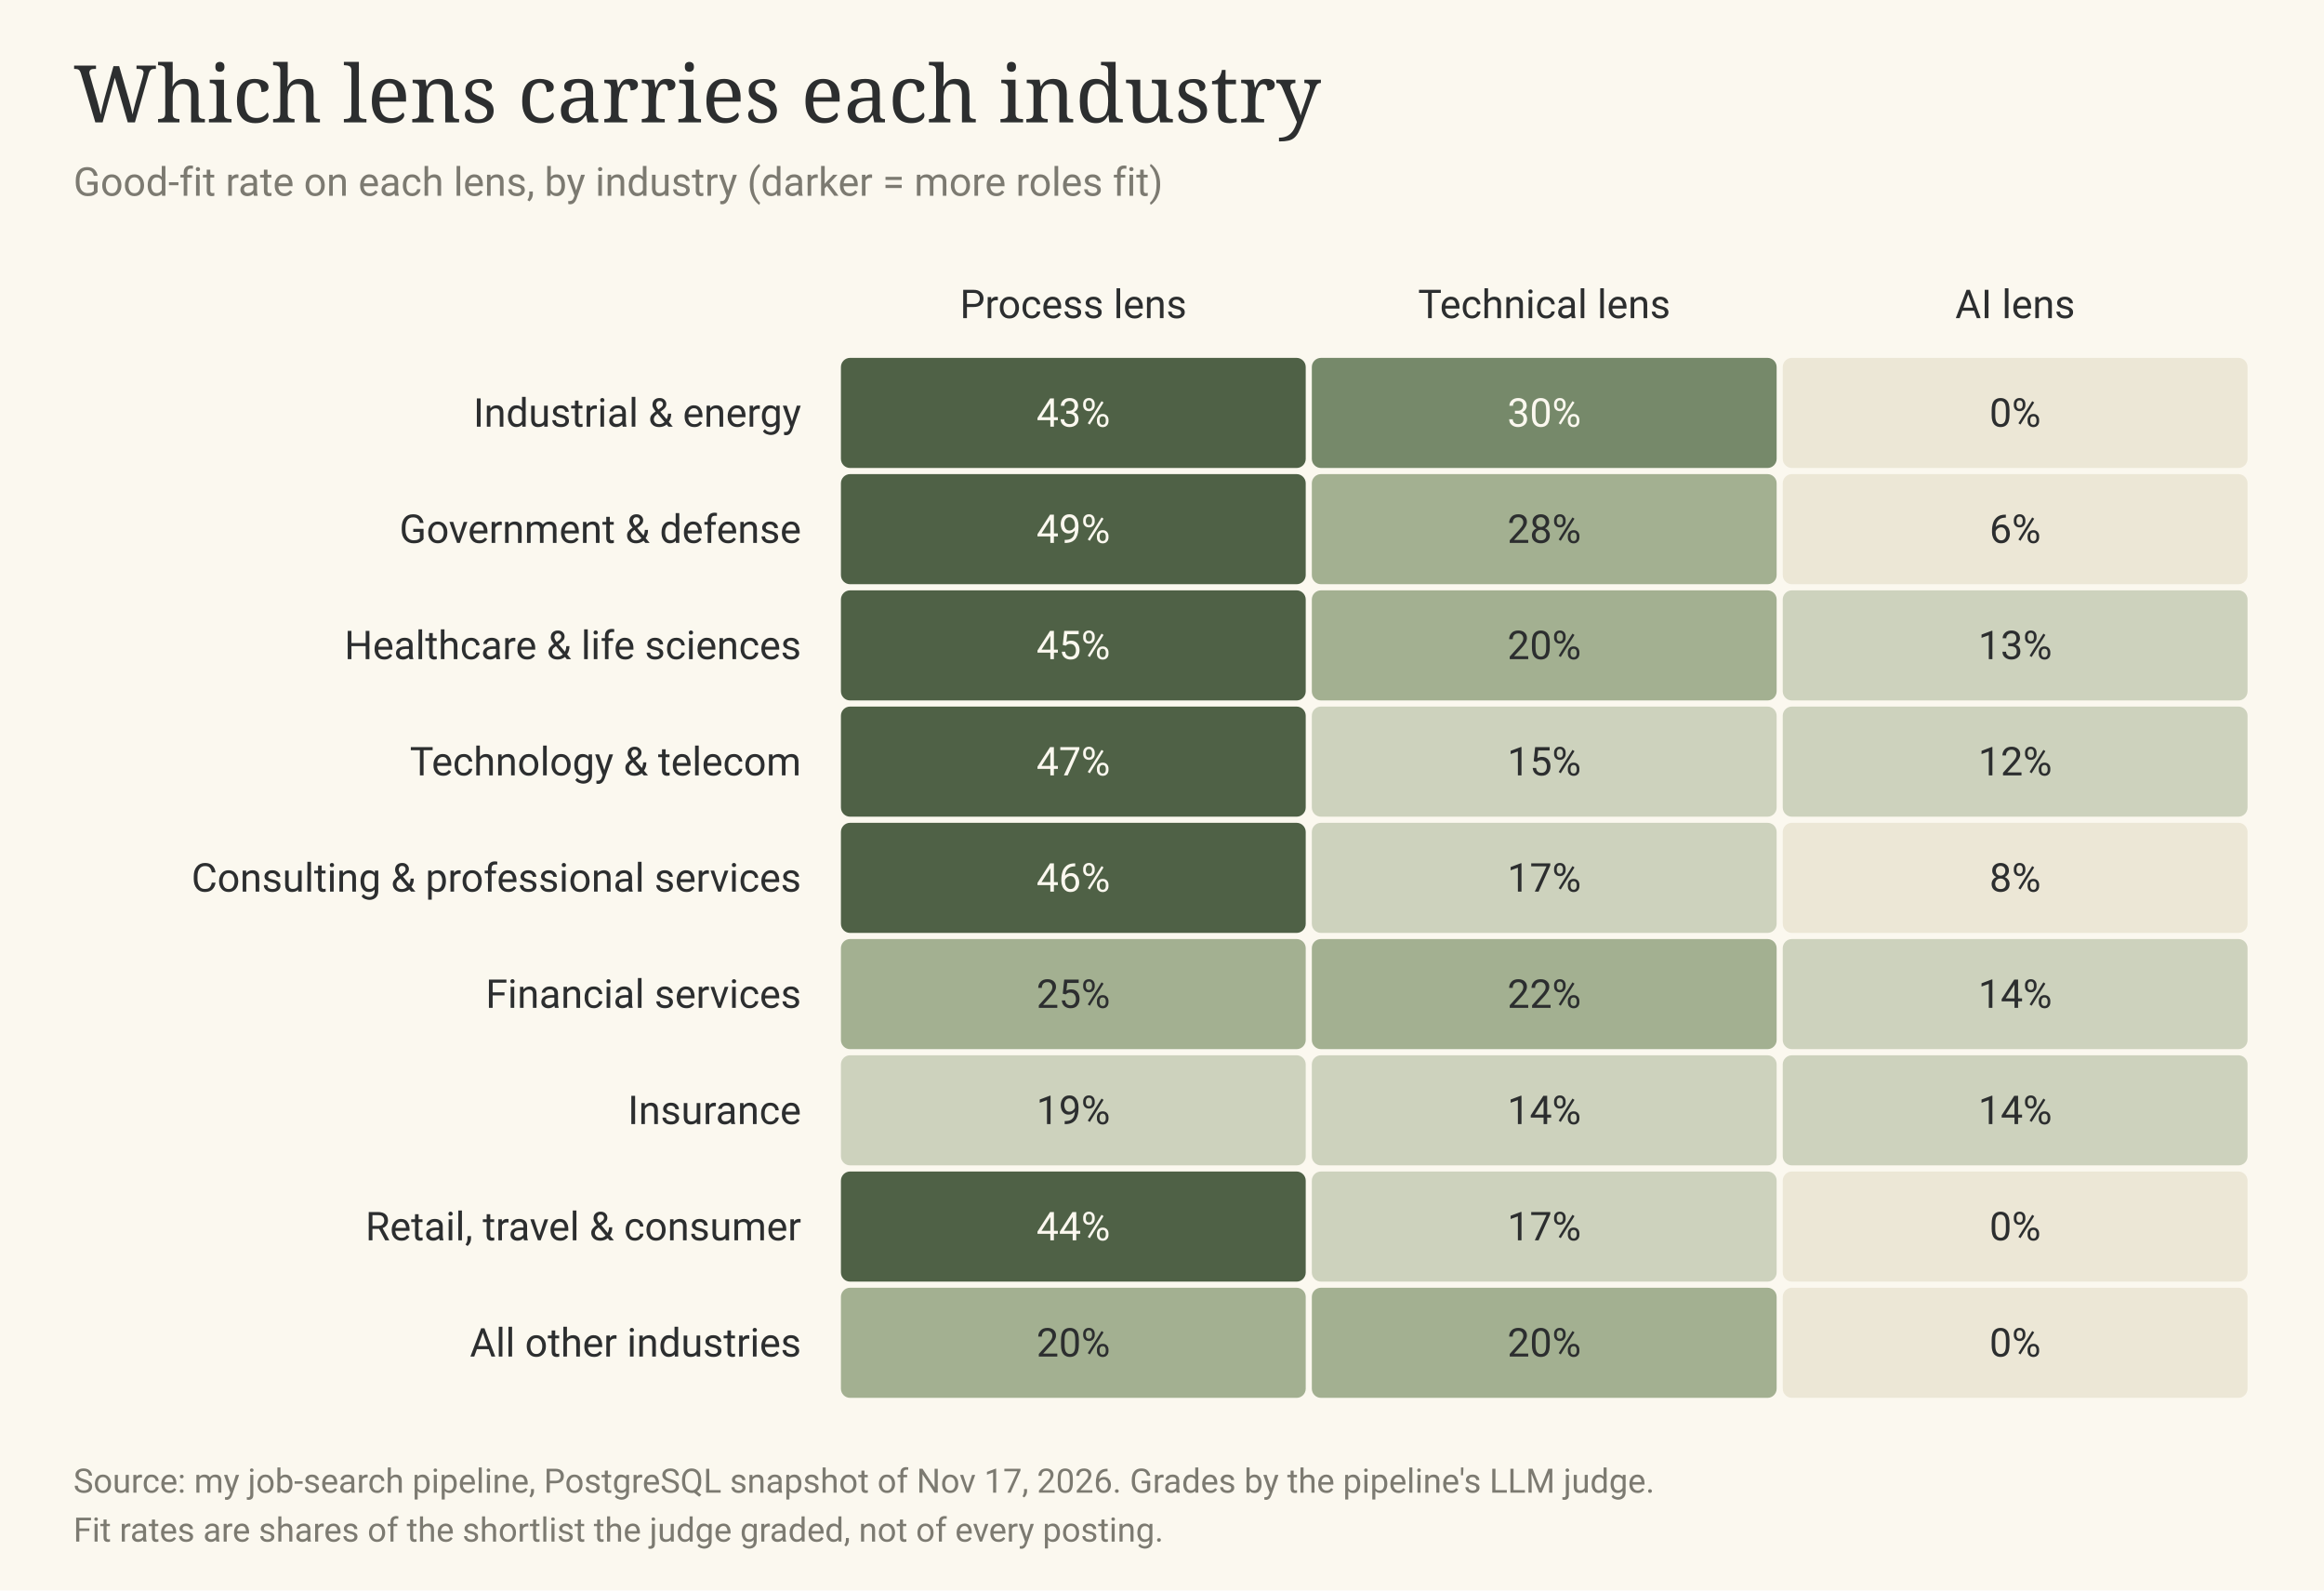
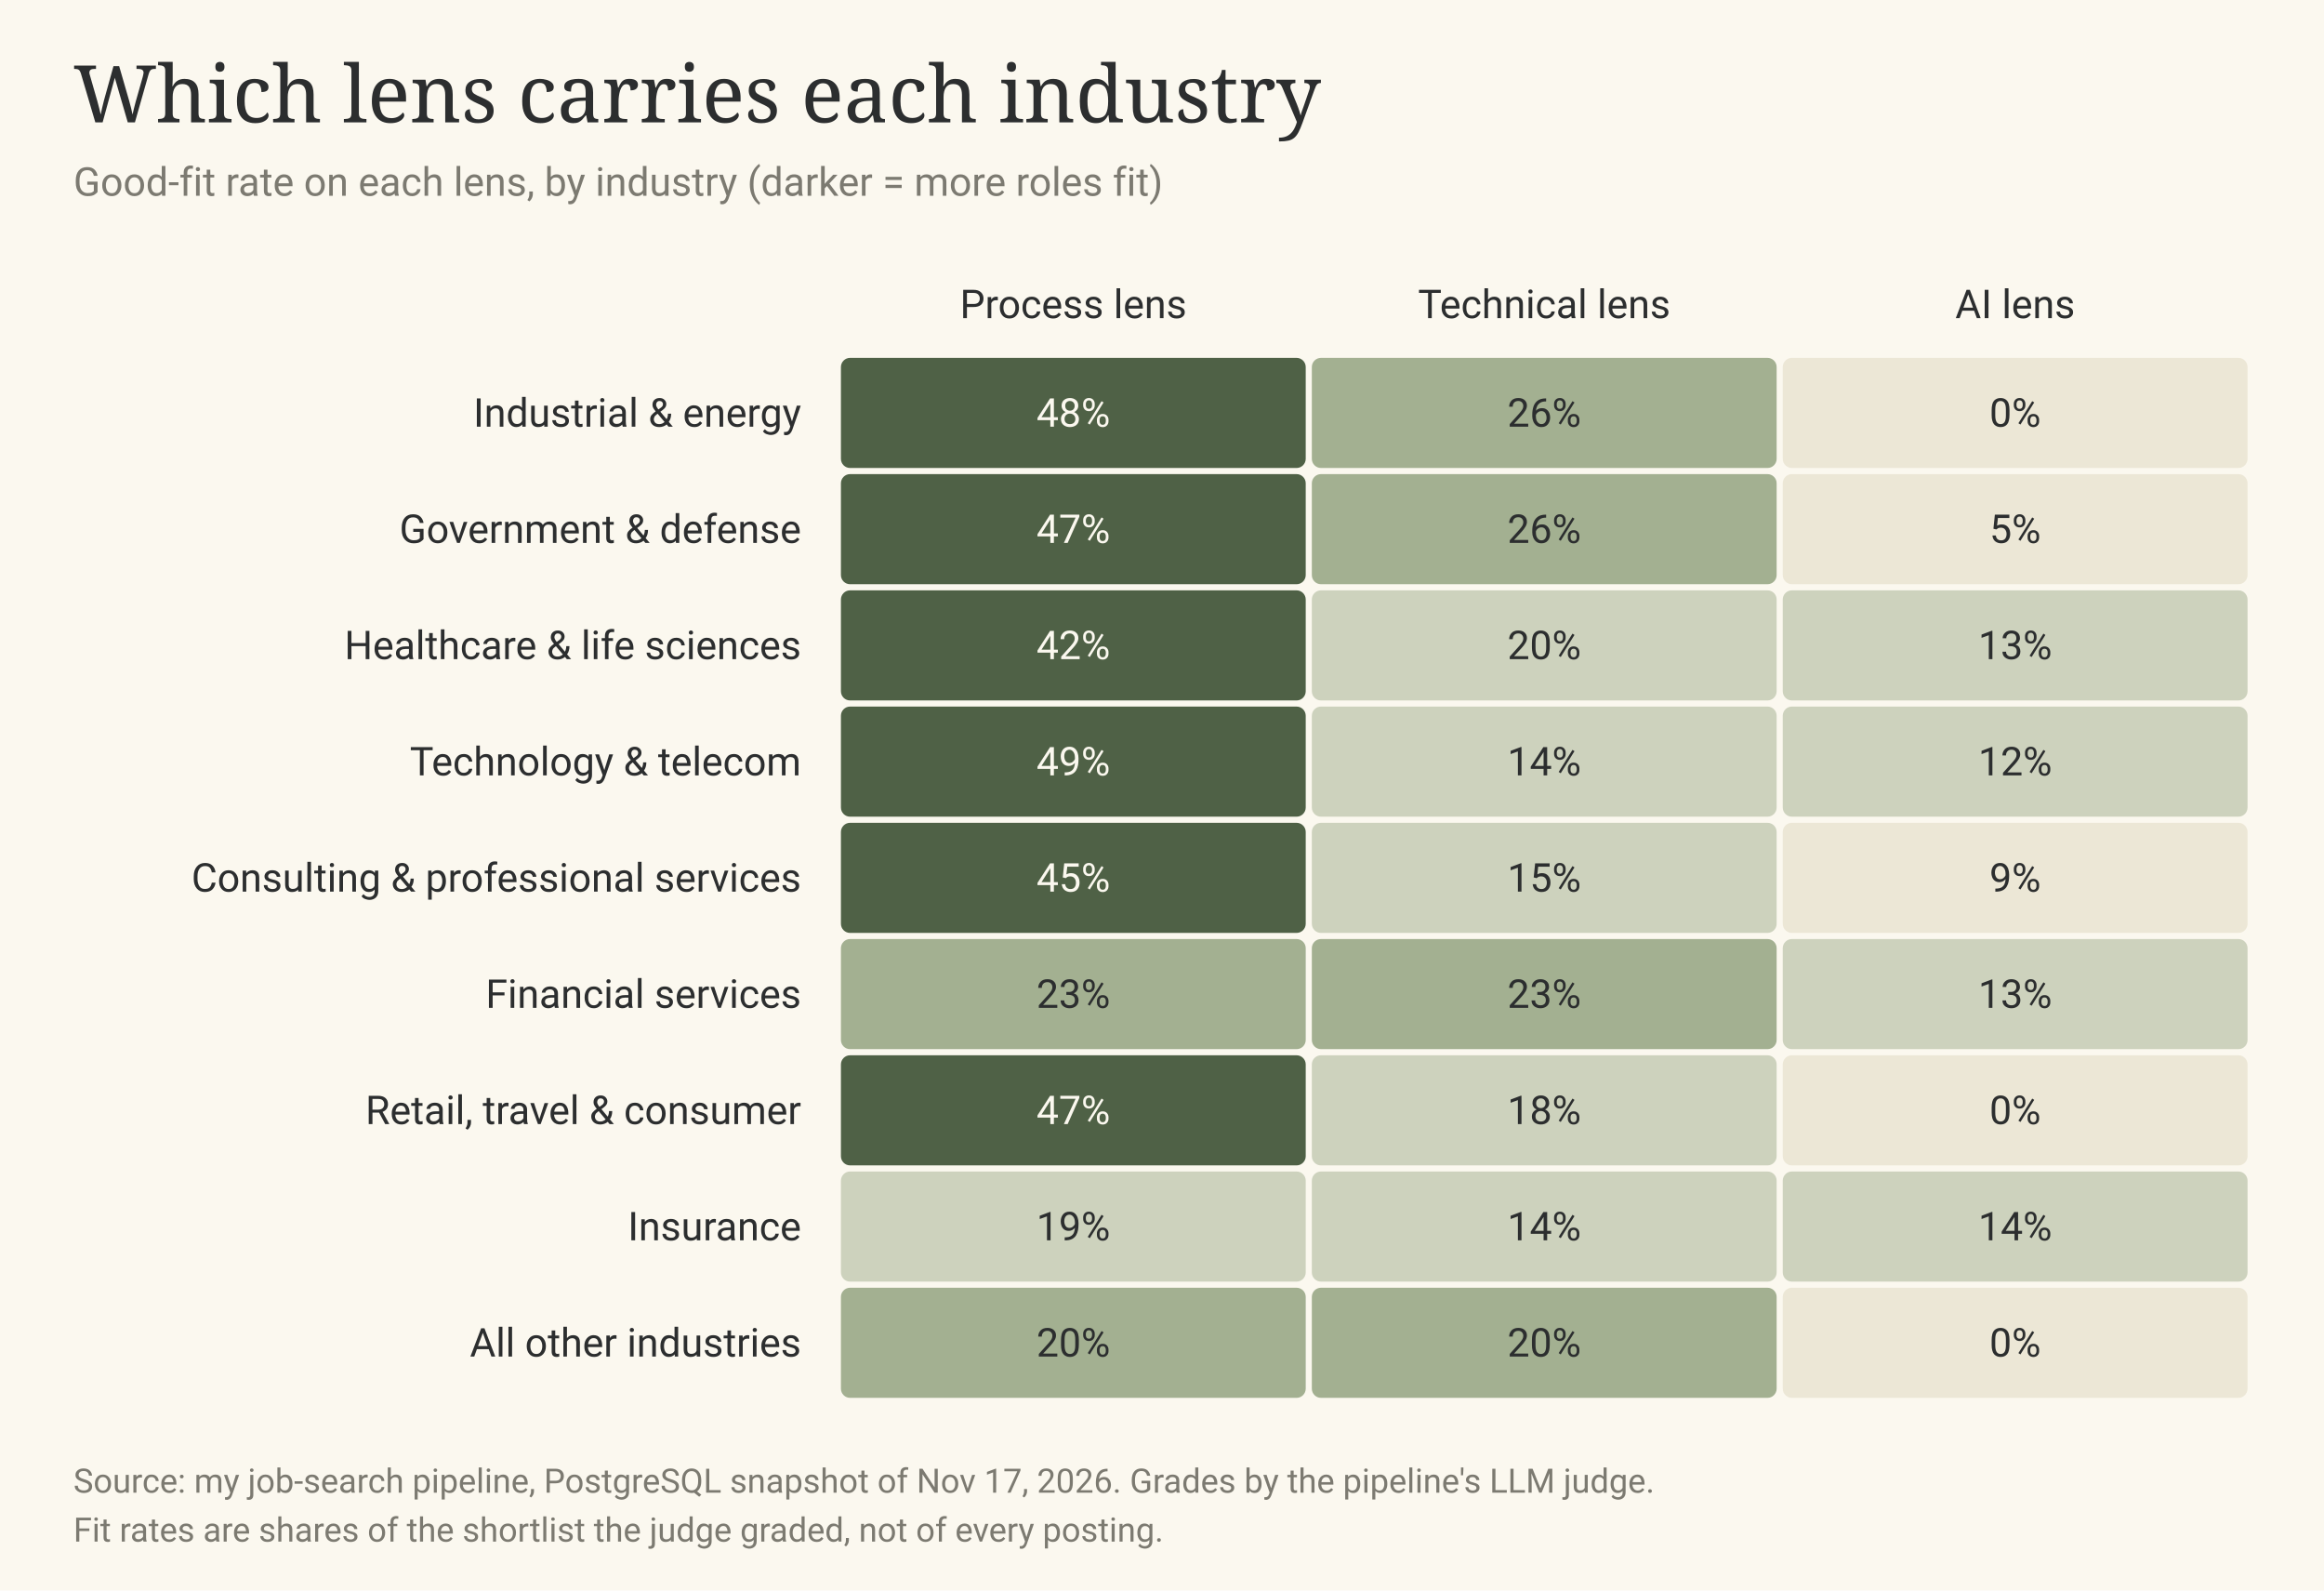
<svg xmlns="http://www.w3.org/2000/svg" viewBox="0 0 760 520" width="760" height="520" role="img" aria-labelledby="t d">
  <rect width="760" height="520" fill="#fbf8ef" />
  <text x="24" y="40" font-family="'Instrument Serif', 'Iowan Old Style', Georgia, serif" font-size="26" fill="#2c2e2f">Which lens carries each industry</text>
  <text x="24" y="64" font-family="-apple-system, BlinkMacSystemFont, 'Segoe UI', Roboto, Inter, sans-serif" font-size="13" fill="#7c7a71">Good-fit rate on each lens, by industry (darker = more roles fit)</text>
  <text x="351.0" y="104" text-anchor="middle" font-family="-apple-system, BlinkMacSystemFont, 'Segoe UI', Roboto, Inter, sans-serif" font-size="13" fill="#2c2e2f">Process lens</text>
  <text x="505.0" y="104" text-anchor="middle" font-family="-apple-system, BlinkMacSystemFont, 'Segoe UI', Roboto, Inter, sans-serif" font-size="13" fill="#2c2e2f">Technical lens</text>
  <text x="659.0" y="104" text-anchor="middle" font-family="-apple-system, BlinkMacSystemFont, 'Segoe UI', Roboto, Inter, sans-serif" font-size="13" fill="#2c2e2f">AI lens</text>
  <text x="262" y="139.5" text-anchor="end" font-family="-apple-system, BlinkMacSystemFont, 'Segoe UI', Roboto, Inter, sans-serif" font-size="13" fill="#2c2e2f">Industrial &amp; energy</text>
  <g>
    <rect x="275.0" y="117.0" width="152.0" height="36" rx="3" fill="#4f6146" />
-     <text x="351.0" y="139.5" text-anchor="middle" font-family="-apple-system, BlinkMacSystemFont, 'Segoe UI', Roboto, Inter, sans-serif" font-size="13" fill="#fbf8ef">43%</text>
+     <text x="351.0" y="139.5" text-anchor="middle" font-family="-apple-system, BlinkMacSystemFont, 'Segoe UI', Roboto, Inter, sans-serif" font-size="13" fill="#fbf8ef">48%</text>
  </g>
  <g>
-     <rect x="429.0" y="117.0" width="152.0" height="36" rx="3" fill="#76896a" />
-     <text x="505.0" y="139.5" text-anchor="middle" font-family="-apple-system, BlinkMacSystemFont, 'Segoe UI', Roboto, Inter, sans-serif" font-size="13" fill="#fbf8ef">30%</text>
+     <rect x="429.0" y="117.0" width="152.0" height="36" rx="3" fill="#a3b091" />
+     <text x="505.0" y="139.5" text-anchor="middle" font-family="-apple-system, BlinkMacSystemFont, 'Segoe UI', Roboto, Inter, sans-serif" font-size="13" fill="#2c2e2f">26%</text>
  </g>
  <g>
    <rect x="583.0" y="117.0" width="152.0" height="36" rx="3" fill="#ece7d6" />
    <text x="659.0" y="139.5" text-anchor="middle" font-family="-apple-system, BlinkMacSystemFont, 'Segoe UI', Roboto, Inter, sans-serif" font-size="13" fill="#2c2e2f">0%</text>
  </g>
  <text x="262" y="177.5" text-anchor="end" font-family="-apple-system, BlinkMacSystemFont, 'Segoe UI', Roboto, Inter, sans-serif" font-size="13" fill="#2c2e2f">Government &amp; defense</text>
  <g>
    <rect x="275.0" y="155.0" width="152.0" height="36" rx="3" fill="#4f6146" />
-     <text x="351.0" y="177.5" text-anchor="middle" font-family="-apple-system, BlinkMacSystemFont, 'Segoe UI', Roboto, Inter, sans-serif" font-size="13" fill="#fbf8ef">49%</text>
+     <text x="351.0" y="177.5" text-anchor="middle" font-family="-apple-system, BlinkMacSystemFont, 'Segoe UI', Roboto, Inter, sans-serif" font-size="13" fill="#fbf8ef">47%</text>
  </g>
  <g>
    <rect x="429.0" y="155.0" width="152.0" height="36" rx="3" fill="#a3b091" />
-     <text x="505.0" y="177.5" text-anchor="middle" font-family="-apple-system, BlinkMacSystemFont, 'Segoe UI', Roboto, Inter, sans-serif" font-size="13" fill="#2c2e2f">28%</text>
+     <text x="505.0" y="177.5" text-anchor="middle" font-family="-apple-system, BlinkMacSystemFont, 'Segoe UI', Roboto, Inter, sans-serif" font-size="13" fill="#2c2e2f">26%</text>
  </g>
  <g>
    <rect x="583.0" y="155.0" width="152.0" height="36" rx="3" fill="#ece7d6" />
-     <text x="659.0" y="177.5" text-anchor="middle" font-family="-apple-system, BlinkMacSystemFont, 'Segoe UI', Roboto, Inter, sans-serif" font-size="13" fill="#2c2e2f">6%</text>
+     <text x="659.0" y="177.5" text-anchor="middle" font-family="-apple-system, BlinkMacSystemFont, 'Segoe UI', Roboto, Inter, sans-serif" font-size="13" fill="#2c2e2f">5%</text>
  </g>
  <text x="262" y="215.5" text-anchor="end" font-family="-apple-system, BlinkMacSystemFont, 'Segoe UI', Roboto, Inter, sans-serif" font-size="13" fill="#2c2e2f">Healthcare &amp; life sciences</text>
  <g>
    <rect x="275.0" y="193.0" width="152.0" height="36" rx="3" fill="#4f6146" />
-     <text x="351.0" y="215.5" text-anchor="middle" font-family="-apple-system, BlinkMacSystemFont, 'Segoe UI', Roboto, Inter, sans-serif" font-size="13" fill="#fbf8ef">45%</text>
+     <text x="351.0" y="215.5" text-anchor="middle" font-family="-apple-system, BlinkMacSystemFont, 'Segoe UI', Roboto, Inter, sans-serif" font-size="13" fill="#fbf8ef">42%</text>
  </g>
  <g>
-     <rect x="429.0" y="193.0" width="152.0" height="36" rx="3" fill="#a3b091" />
+     <rect x="429.0" y="193.0" width="152.0" height="36" rx="3" fill="#cdd2bd" />
    <text x="505.0" y="215.5" text-anchor="middle" font-family="-apple-system, BlinkMacSystemFont, 'Segoe UI', Roboto, Inter, sans-serif" font-size="13" fill="#2c2e2f">20%</text>
  </g>
  <g>
    <rect x="583.0" y="193.0" width="152.0" height="36" rx="3" fill="#cdd2bd" />
    <text x="659.0" y="215.5" text-anchor="middle" font-family="-apple-system, BlinkMacSystemFont, 'Segoe UI', Roboto, Inter, sans-serif" font-size="13" fill="#2c2e2f">13%</text>
  </g>
  <text x="262" y="253.5" text-anchor="end" font-family="-apple-system, BlinkMacSystemFont, 'Segoe UI', Roboto, Inter, sans-serif" font-size="13" fill="#2c2e2f">Technology &amp; telecom</text>
  <g>
    <rect x="275.0" y="231.0" width="152.0" height="36" rx="3" fill="#4f6146" />
-     <text x="351.0" y="253.5" text-anchor="middle" font-family="-apple-system, BlinkMacSystemFont, 'Segoe UI', Roboto, Inter, sans-serif" font-size="13" fill="#fbf8ef">47%</text>
+     <text x="351.0" y="253.5" text-anchor="middle" font-family="-apple-system, BlinkMacSystemFont, 'Segoe UI', Roboto, Inter, sans-serif" font-size="13" fill="#fbf8ef">49%</text>
  </g>
  <g>
    <rect x="429.0" y="231.0" width="152.0" height="36" rx="3" fill="#cdd2bd" />
-     <text x="505.0" y="253.5" text-anchor="middle" font-family="-apple-system, BlinkMacSystemFont, 'Segoe UI', Roboto, Inter, sans-serif" font-size="13" fill="#2c2e2f">15%</text>
+     <text x="505.0" y="253.5" text-anchor="middle" font-family="-apple-system, BlinkMacSystemFont, 'Segoe UI', Roboto, Inter, sans-serif" font-size="13" fill="#2c2e2f">14%</text>
  </g>
  <g>
    <rect x="583.0" y="231.0" width="152.0" height="36" rx="3" fill="#cdd2bd" />
    <text x="659.0" y="253.5" text-anchor="middle" font-family="-apple-system, BlinkMacSystemFont, 'Segoe UI', Roboto, Inter, sans-serif" font-size="13" fill="#2c2e2f">12%</text>
  </g>
  <text x="262" y="291.5" text-anchor="end" font-family="-apple-system, BlinkMacSystemFont, 'Segoe UI', Roboto, Inter, sans-serif" font-size="13" fill="#2c2e2f">Consulting &amp; professional services</text>
  <g>
    <rect x="275.0" y="269.0" width="152.0" height="36" rx="3" fill="#4f6146" />
-     <text x="351.0" y="291.5" text-anchor="middle" font-family="-apple-system, BlinkMacSystemFont, 'Segoe UI', Roboto, Inter, sans-serif" font-size="13" fill="#fbf8ef">46%</text>
+     <text x="351.0" y="291.5" text-anchor="middle" font-family="-apple-system, BlinkMacSystemFont, 'Segoe UI', Roboto, Inter, sans-serif" font-size="13" fill="#fbf8ef">45%</text>
  </g>
  <g>
    <rect x="429.0" y="269.0" width="152.0" height="36" rx="3" fill="#cdd2bd" />
-     <text x="505.0" y="291.5" text-anchor="middle" font-family="-apple-system, BlinkMacSystemFont, 'Segoe UI', Roboto, Inter, sans-serif" font-size="13" fill="#2c2e2f">17%</text>
+     <text x="505.0" y="291.5" text-anchor="middle" font-family="-apple-system, BlinkMacSystemFont, 'Segoe UI', Roboto, Inter, sans-serif" font-size="13" fill="#2c2e2f">15%</text>
  </g>
  <g>
    <rect x="583.0" y="269.0" width="152.0" height="36" rx="3" fill="#ece7d6" />
-     <text x="659.0" y="291.5" text-anchor="middle" font-family="-apple-system, BlinkMacSystemFont, 'Segoe UI', Roboto, Inter, sans-serif" font-size="13" fill="#2c2e2f">8%</text>
+     <text x="659.0" y="291.5" text-anchor="middle" font-family="-apple-system, BlinkMacSystemFont, 'Segoe UI', Roboto, Inter, sans-serif" font-size="13" fill="#2c2e2f">9%</text>
  </g>
  <text x="262" y="329.5" text-anchor="end" font-family="-apple-system, BlinkMacSystemFont, 'Segoe UI', Roboto, Inter, sans-serif" font-size="13" fill="#2c2e2f">Financial services</text>
  <g>
    <rect x="275.0" y="307.0" width="152.0" height="36" rx="3" fill="#a3b091" />
-     <text x="351.0" y="329.5" text-anchor="middle" font-family="-apple-system, BlinkMacSystemFont, 'Segoe UI', Roboto, Inter, sans-serif" font-size="13" fill="#2c2e2f">25%</text>
+     <text x="351.0" y="329.5" text-anchor="middle" font-family="-apple-system, BlinkMacSystemFont, 'Segoe UI', Roboto, Inter, sans-serif" font-size="13" fill="#2c2e2f">23%</text>
  </g>
  <g>
    <rect x="429.0" y="307.0" width="152.0" height="36" rx="3" fill="#a3b091" />
-     <text x="505.0" y="329.5" text-anchor="middle" font-family="-apple-system, BlinkMacSystemFont, 'Segoe UI', Roboto, Inter, sans-serif" font-size="13" fill="#2c2e2f">22%</text>
+     <text x="505.0" y="329.5" text-anchor="middle" font-family="-apple-system, BlinkMacSystemFont, 'Segoe UI', Roboto, Inter, sans-serif" font-size="13" fill="#2c2e2f">23%</text>
  </g>
  <g>
    <rect x="583.0" y="307.0" width="152.0" height="36" rx="3" fill="#cdd2bd" />
-     <text x="659.0" y="329.5" text-anchor="middle" font-family="-apple-system, BlinkMacSystemFont, 'Segoe UI', Roboto, Inter, sans-serif" font-size="13" fill="#2c2e2f">14%</text>
+     <text x="659.0" y="329.5" text-anchor="middle" font-family="-apple-system, BlinkMacSystemFont, 'Segoe UI', Roboto, Inter, sans-serif" font-size="13" fill="#2c2e2f">13%</text>
  </g>
-   <text x="262" y="367.5" text-anchor="end" font-family="-apple-system, BlinkMacSystemFont, 'Segoe UI', Roboto, Inter, sans-serif" font-size="13" fill="#2c2e2f">Insurance</text>
+   <text x="262" y="367.5" text-anchor="end" font-family="-apple-system, BlinkMacSystemFont, 'Segoe UI', Roboto, Inter, sans-serif" font-size="13" fill="#2c2e2f">Retail, travel &amp; consumer</text>
  <g>
-     <rect x="275.0" y="345.0" width="152.0" height="36" rx="3" fill="#cdd2bd" />
-     <text x="351.0" y="367.5" text-anchor="middle" font-family="-apple-system, BlinkMacSystemFont, 'Segoe UI', Roboto, Inter, sans-serif" font-size="13" fill="#2c2e2f">19%</text>
+     <rect x="275.0" y="345.0" width="152.0" height="36" rx="3" fill="#4f6146" />
+     <text x="351.0" y="367.5" text-anchor="middle" font-family="-apple-system, BlinkMacSystemFont, 'Segoe UI', Roboto, Inter, sans-serif" font-size="13" fill="#fbf8ef">47%</text>
  </g>
  <g>
    <rect x="429.0" y="345.0" width="152.0" height="36" rx="3" fill="#cdd2bd" />
-     <text x="505.0" y="367.5" text-anchor="middle" font-family="-apple-system, BlinkMacSystemFont, 'Segoe UI', Roboto, Inter, sans-serif" font-size="13" fill="#2c2e2f">14%</text>
+     <text x="505.0" y="367.5" text-anchor="middle" font-family="-apple-system, BlinkMacSystemFont, 'Segoe UI', Roboto, Inter, sans-serif" font-size="13" fill="#2c2e2f">18%</text>
  </g>
  <g>
-     <rect x="583.0" y="345.0" width="152.0" height="36" rx="3" fill="#cdd2bd" />
-     <text x="659.0" y="367.5" text-anchor="middle" font-family="-apple-system, BlinkMacSystemFont, 'Segoe UI', Roboto, Inter, sans-serif" font-size="13" fill="#2c2e2f">14%</text>
+     <rect x="583.0" y="345.0" width="152.0" height="36" rx="3" fill="#ece7d6" />
+     <text x="659.0" y="367.5" text-anchor="middle" font-family="-apple-system, BlinkMacSystemFont, 'Segoe UI', Roboto, Inter, sans-serif" font-size="13" fill="#2c2e2f">0%</text>
  </g>
-   <text x="262" y="405.5" text-anchor="end" font-family="-apple-system, BlinkMacSystemFont, 'Segoe UI', Roboto, Inter, sans-serif" font-size="13" fill="#2c2e2f">Retail, travel &amp; consumer</text>
+   <text x="262" y="405.5" text-anchor="end" font-family="-apple-system, BlinkMacSystemFont, 'Segoe UI', Roboto, Inter, sans-serif" font-size="13" fill="#2c2e2f">Insurance</text>
  <g>
-     <rect x="275.0" y="383.0" width="152.0" height="36" rx="3" fill="#4f6146" />
-     <text x="351.0" y="405.5" text-anchor="middle" font-family="-apple-system, BlinkMacSystemFont, 'Segoe UI', Roboto, Inter, sans-serif" font-size="13" fill="#fbf8ef">44%</text>
+     <rect x="275.0" y="383.0" width="152.0" height="36" rx="3" fill="#cdd2bd" />
+     <text x="351.0" y="405.5" text-anchor="middle" font-family="-apple-system, BlinkMacSystemFont, 'Segoe UI', Roboto, Inter, sans-serif" font-size="13" fill="#2c2e2f">19%</text>
  </g>
  <g>
    <rect x="429.0" y="383.0" width="152.0" height="36" rx="3" fill="#cdd2bd" />
-     <text x="505.0" y="405.5" text-anchor="middle" font-family="-apple-system, BlinkMacSystemFont, 'Segoe UI', Roboto, Inter, sans-serif" font-size="13" fill="#2c2e2f">17%</text>
+     <text x="505.0" y="405.5" text-anchor="middle" font-family="-apple-system, BlinkMacSystemFont, 'Segoe UI', Roboto, Inter, sans-serif" font-size="13" fill="#2c2e2f">14%</text>
  </g>
  <g>
-     <rect x="583.0" y="383.0" width="152.0" height="36" rx="3" fill="#ece7d6" />
-     <text x="659.0" y="405.5" text-anchor="middle" font-family="-apple-system, BlinkMacSystemFont, 'Segoe UI', Roboto, Inter, sans-serif" font-size="13" fill="#2c2e2f">0%</text>
+     <rect x="583.0" y="383.0" width="152.0" height="36" rx="3" fill="#cdd2bd" />
+     <text x="659.0" y="405.5" text-anchor="middle" font-family="-apple-system, BlinkMacSystemFont, 'Segoe UI', Roboto, Inter, sans-serif" font-size="13" fill="#2c2e2f">14%</text>
  </g>
  <text x="262" y="443.5" text-anchor="end" font-family="-apple-system, BlinkMacSystemFont, 'Segoe UI', Roboto, Inter, sans-serif" font-size="13" fill="#2c2e2f">All other industries</text>
  <g>
    <rect x="275.0" y="421.0" width="152.0" height="36" rx="3" fill="#a3b091" />
    <text x="351.0" y="443.5" text-anchor="middle" font-family="-apple-system, BlinkMacSystemFont, 'Segoe UI', Roboto, Inter, sans-serif" font-size="13" fill="#2c2e2f">20%</text>
  </g>
  <g>
    <rect x="429.0" y="421.0" width="152.0" height="36" rx="3" fill="#a3b091" />
    <text x="505.0" y="443.5" text-anchor="middle" font-family="-apple-system, BlinkMacSystemFont, 'Segoe UI', Roboto, Inter, sans-serif" font-size="13" fill="#2c2e2f">20%</text>
  </g>
  <g>
    <rect x="583.0" y="421.0" width="152.0" height="36" rx="3" fill="#ece7d6" />
    <text x="659.0" y="443.5" text-anchor="middle" font-family="-apple-system, BlinkMacSystemFont, 'Segoe UI', Roboto, Inter, sans-serif" font-size="13" fill="#2c2e2f">0%</text>
  </g>
  <text x="24" y="488" font-family="-apple-system, BlinkMacSystemFont, 'Segoe UI', Roboto, Inter, sans-serif" font-size="11" fill="#7c7a71">Source: my job-search pipeline, PostgreSQL snapshot of Nov 17, 2026. Grades by the pipeline's LLM judge.</text>
  <text x="24" y="504" font-family="-apple-system, BlinkMacSystemFont, 'Segoe UI', Roboto, Inter, sans-serif" font-size="11" fill="#7c7a71">Fit rates are shares of the shortlist the judge graded, not of every posting.</text>
</svg>
